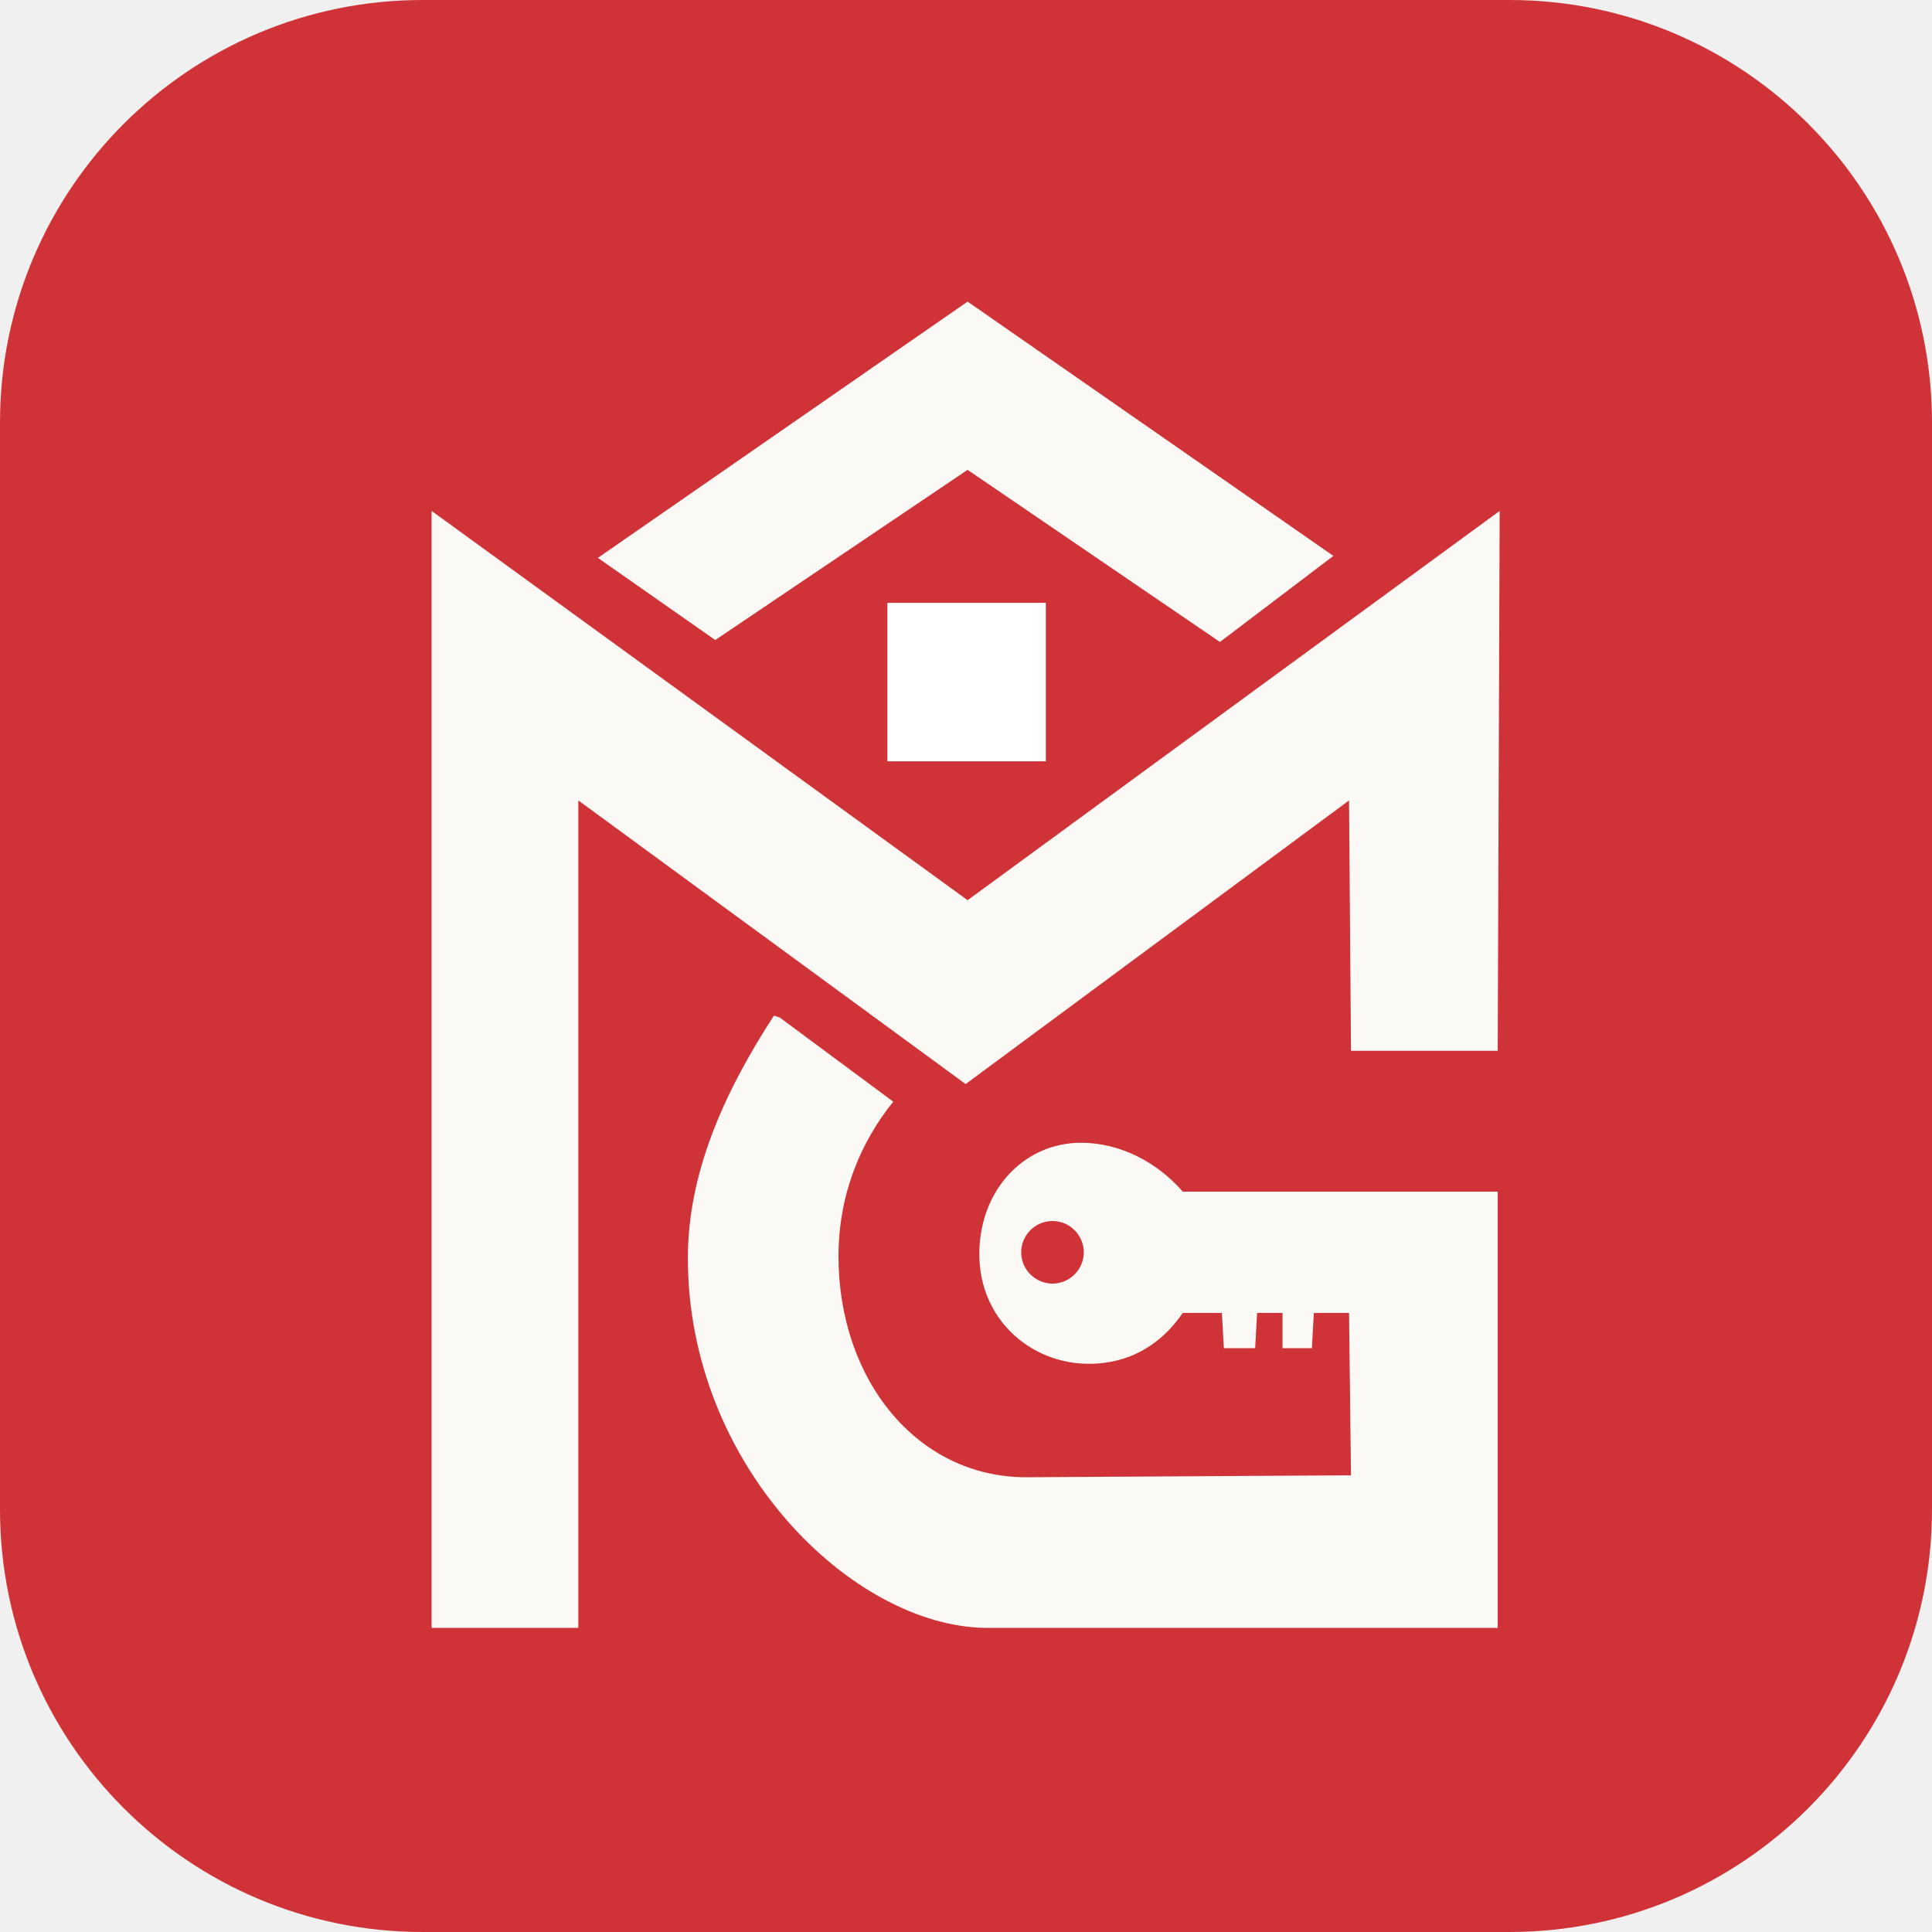
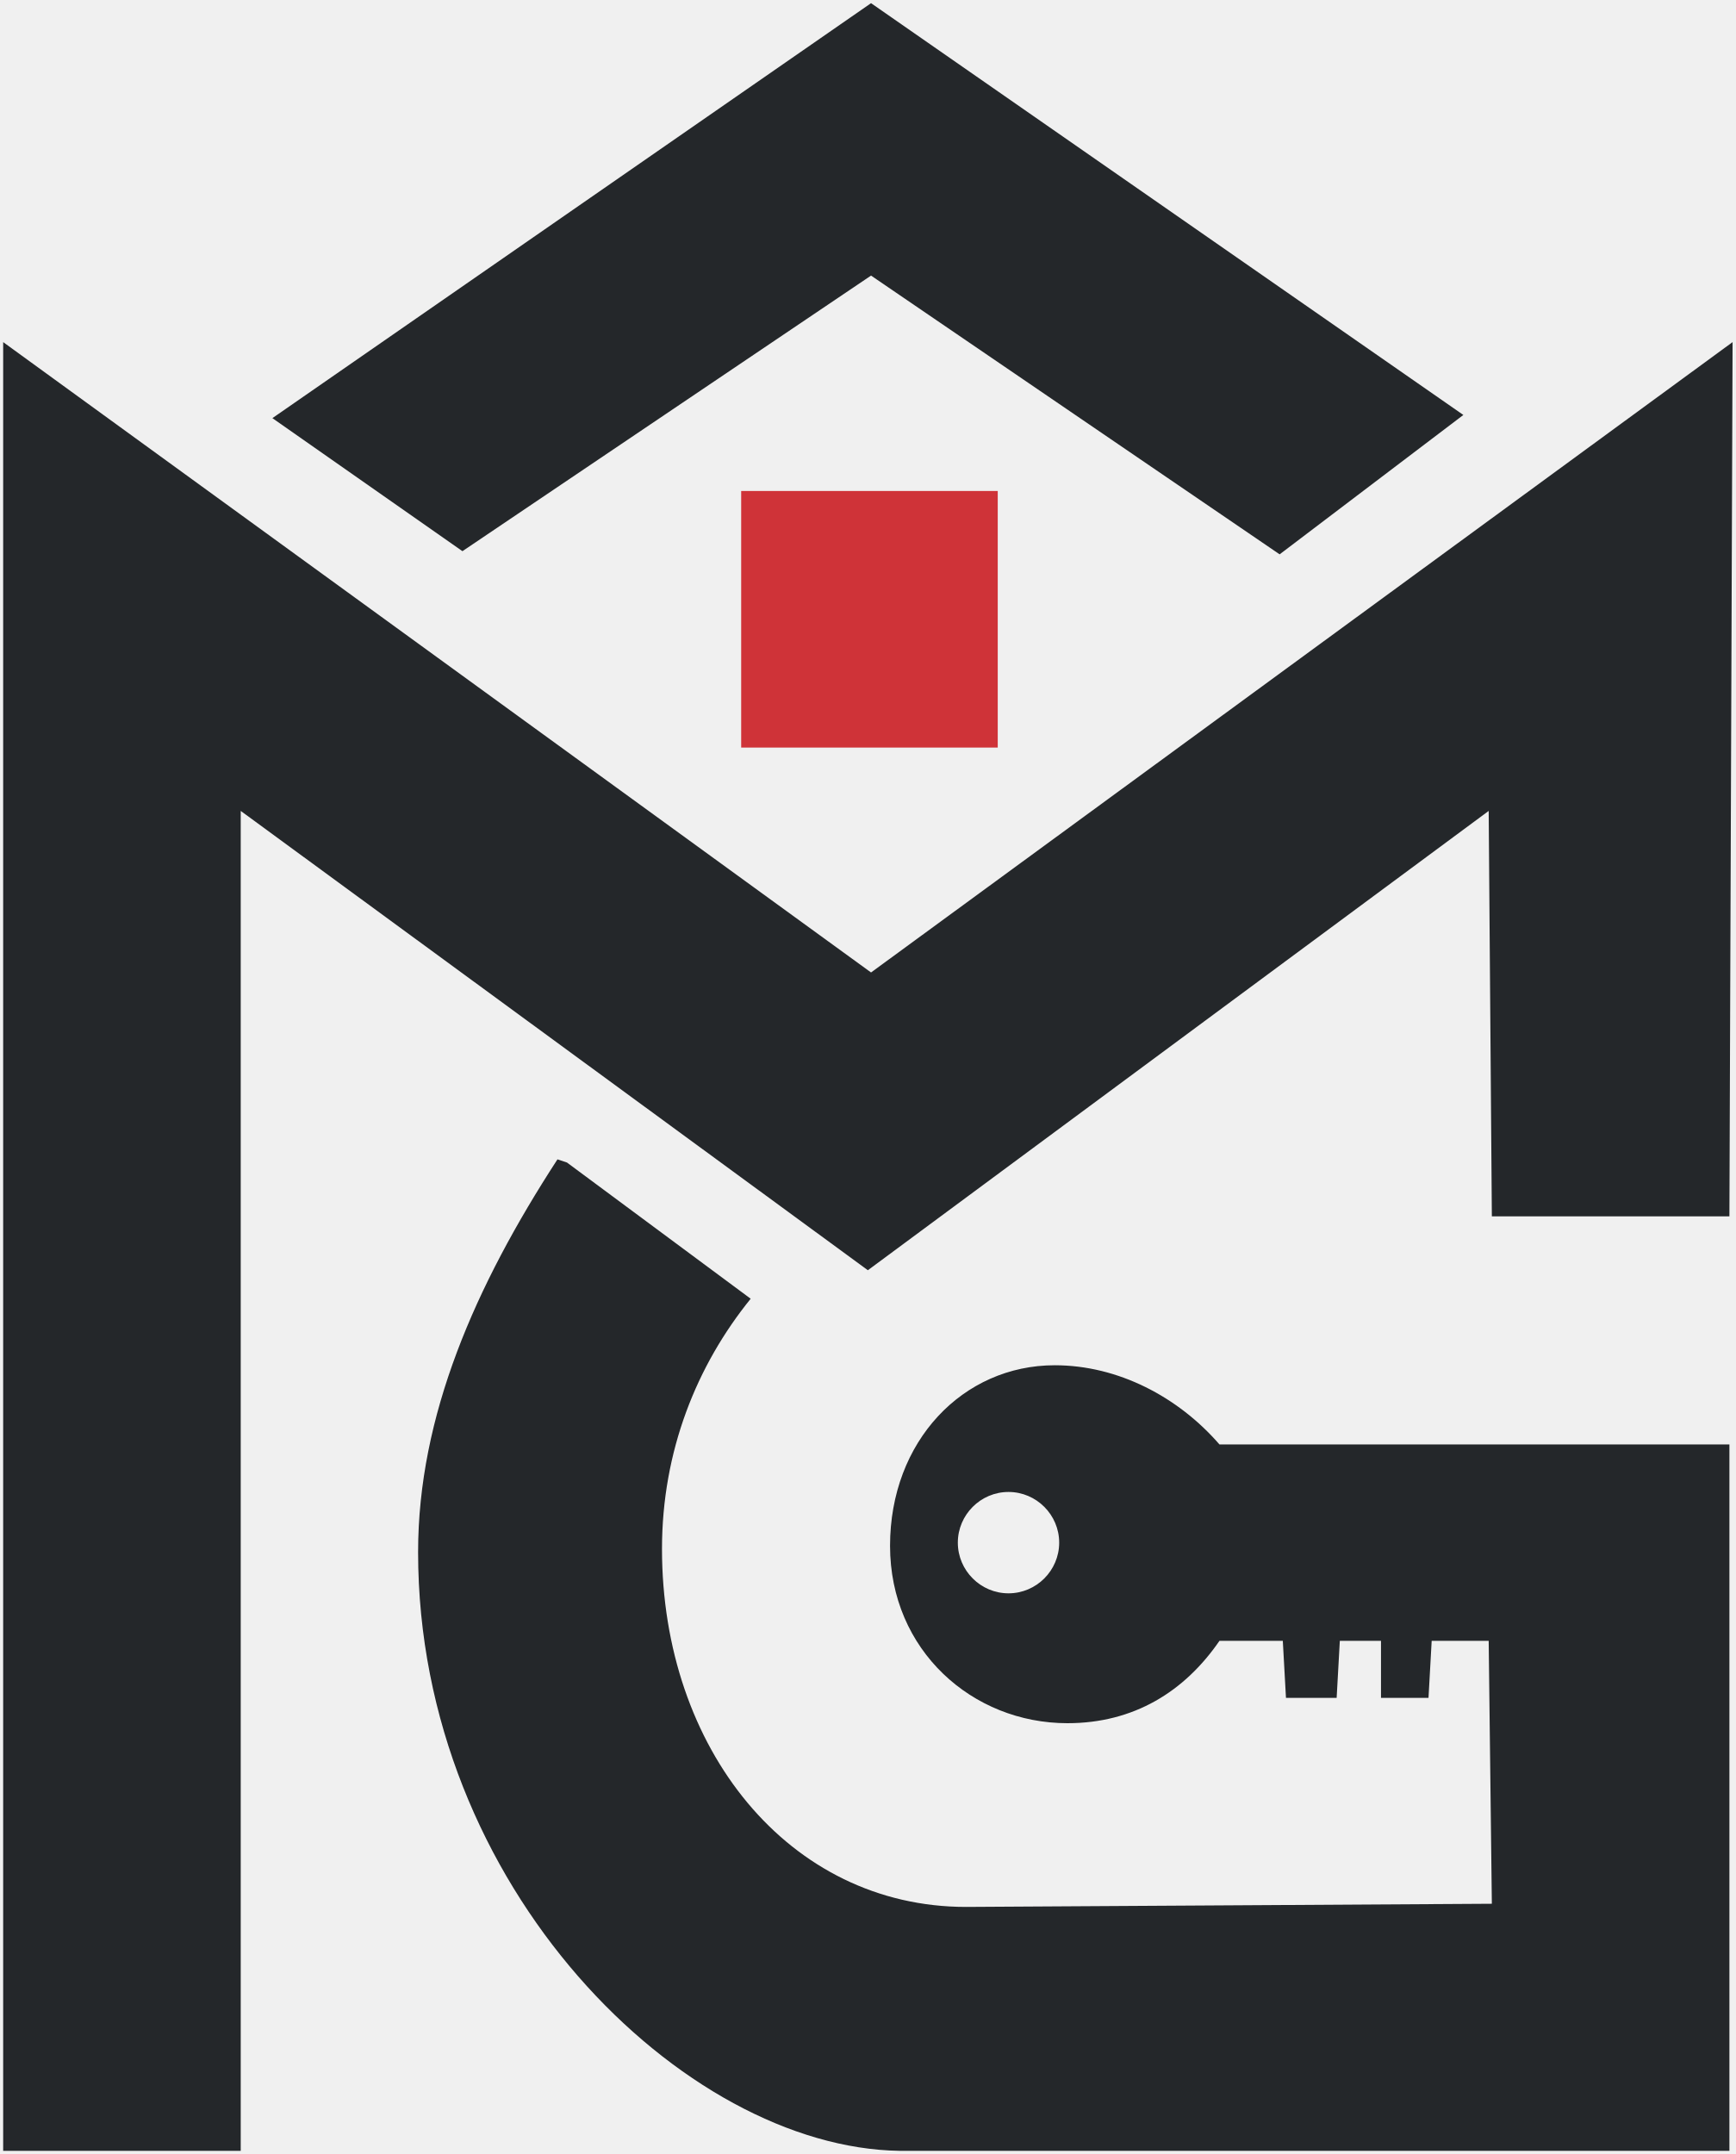
- <svg xmlns="http://www.w3.org/2000/svg" width="32" height="32" viewBox="0 0 32 32" role="img" aria-label="The Mortgage Geek">
-   <rect width="32" height="32" rx="7" fill="#CF3338" />
-   <g transform="translate(-0.53 -6.96) scale(0.0324)" shape-rendering="geometricPrecision">
-     <path id="main-mark" d="M 511 369 L 698 499 L 640 543 L 511 455 L 382 542 L 322 500 Z M 237 1047 L 312 1047 L 312 624 L 510 769 L 706 624 L 707 752 L 782 752 L 783 476 L 511 675 L 237 476 Z  M 412 734 C 386 774 368 815 368 858 C 368 964 452 1046 520 1047 L 782 1047 L 782 824 L 621 824 C 608 809 589 799 569 799 C 540 799 517 823 517 856 C 517 889 543 912 573 912 C 594 912 610 902 621 886 L 641 886 L 642 904 L 658 904 L 659 886 L 672 886 L 672 904 L 687 904 L 688 886 L 706 886 L 707 969 L 541 970 C 485 970 445 920 445 857 C 445 826 456 799 473 778 L 415 735 Z M 554.4 839 C 563.2 839 570.4 846.2 570.4 855 C 570.4 863.8 563.2 871 554.4 871 C 545.6 871 538.4 863.8 538.4 855 C 538.4 846.2 545.6 839 554.4 839 Z " fill="#FBF9F5" fill-rule="evenodd" />
-     <rect id="window-single" x="470" y="523" width="81" height="81" fill="#FFFFFF" />
+ <svg xmlns="http://www.w3.org/2000/svg" width="548" height="680" viewBox="236 368 548 680" role="img" aria-label="Mortgage Geek icon (small format)">
+   <g id="mortgage-geek-icon" shape-rendering="geometricPrecision">
+     <path id="main-mark" d="M 511 369 L 698 499 L 640 543 L 511 455 L 382 542 L 322 500 Z M 237 1047 L 312 1047 L 312 624 L 510 769 L 706 624 L 707 752 L 782 752 L 783 476 L 511 675 L 237 476 Z  M 412 734 C 386 774 368 815 368 858 C 368 964 452 1046 520 1047 L 782 1047 L 782 824 L 621 824 C 608 809 589 799 569 799 C 540 799 517 823 517 856 C 517 889 543 912 573 912 C 594 912 610 902 621 886 L 641 886 L 642 904 L 658 904 L 659 886 L 672 886 L 672 904 L 687 904 L 688 886 L 706 886 L 707 969 L 541 970 C 485 970 445 920 445 857 C 445 826 456 799 473 778 L 415 735 Z M 554.4 839 C 563.2 839 570.4 846.2 570.4 855 C 570.4 863.8 563.2 871 554.4 871 C 545.6 871 538.4 863.8 538.4 855 C 538.4 846.2 545.6 839 554.4 839 Z " fill="#24272A" fill-rule="evenodd" />
+     <rect id="window-single" x="470" y="523" width="81" height="81" fill="#CF3338" />
  </g>
</svg>
